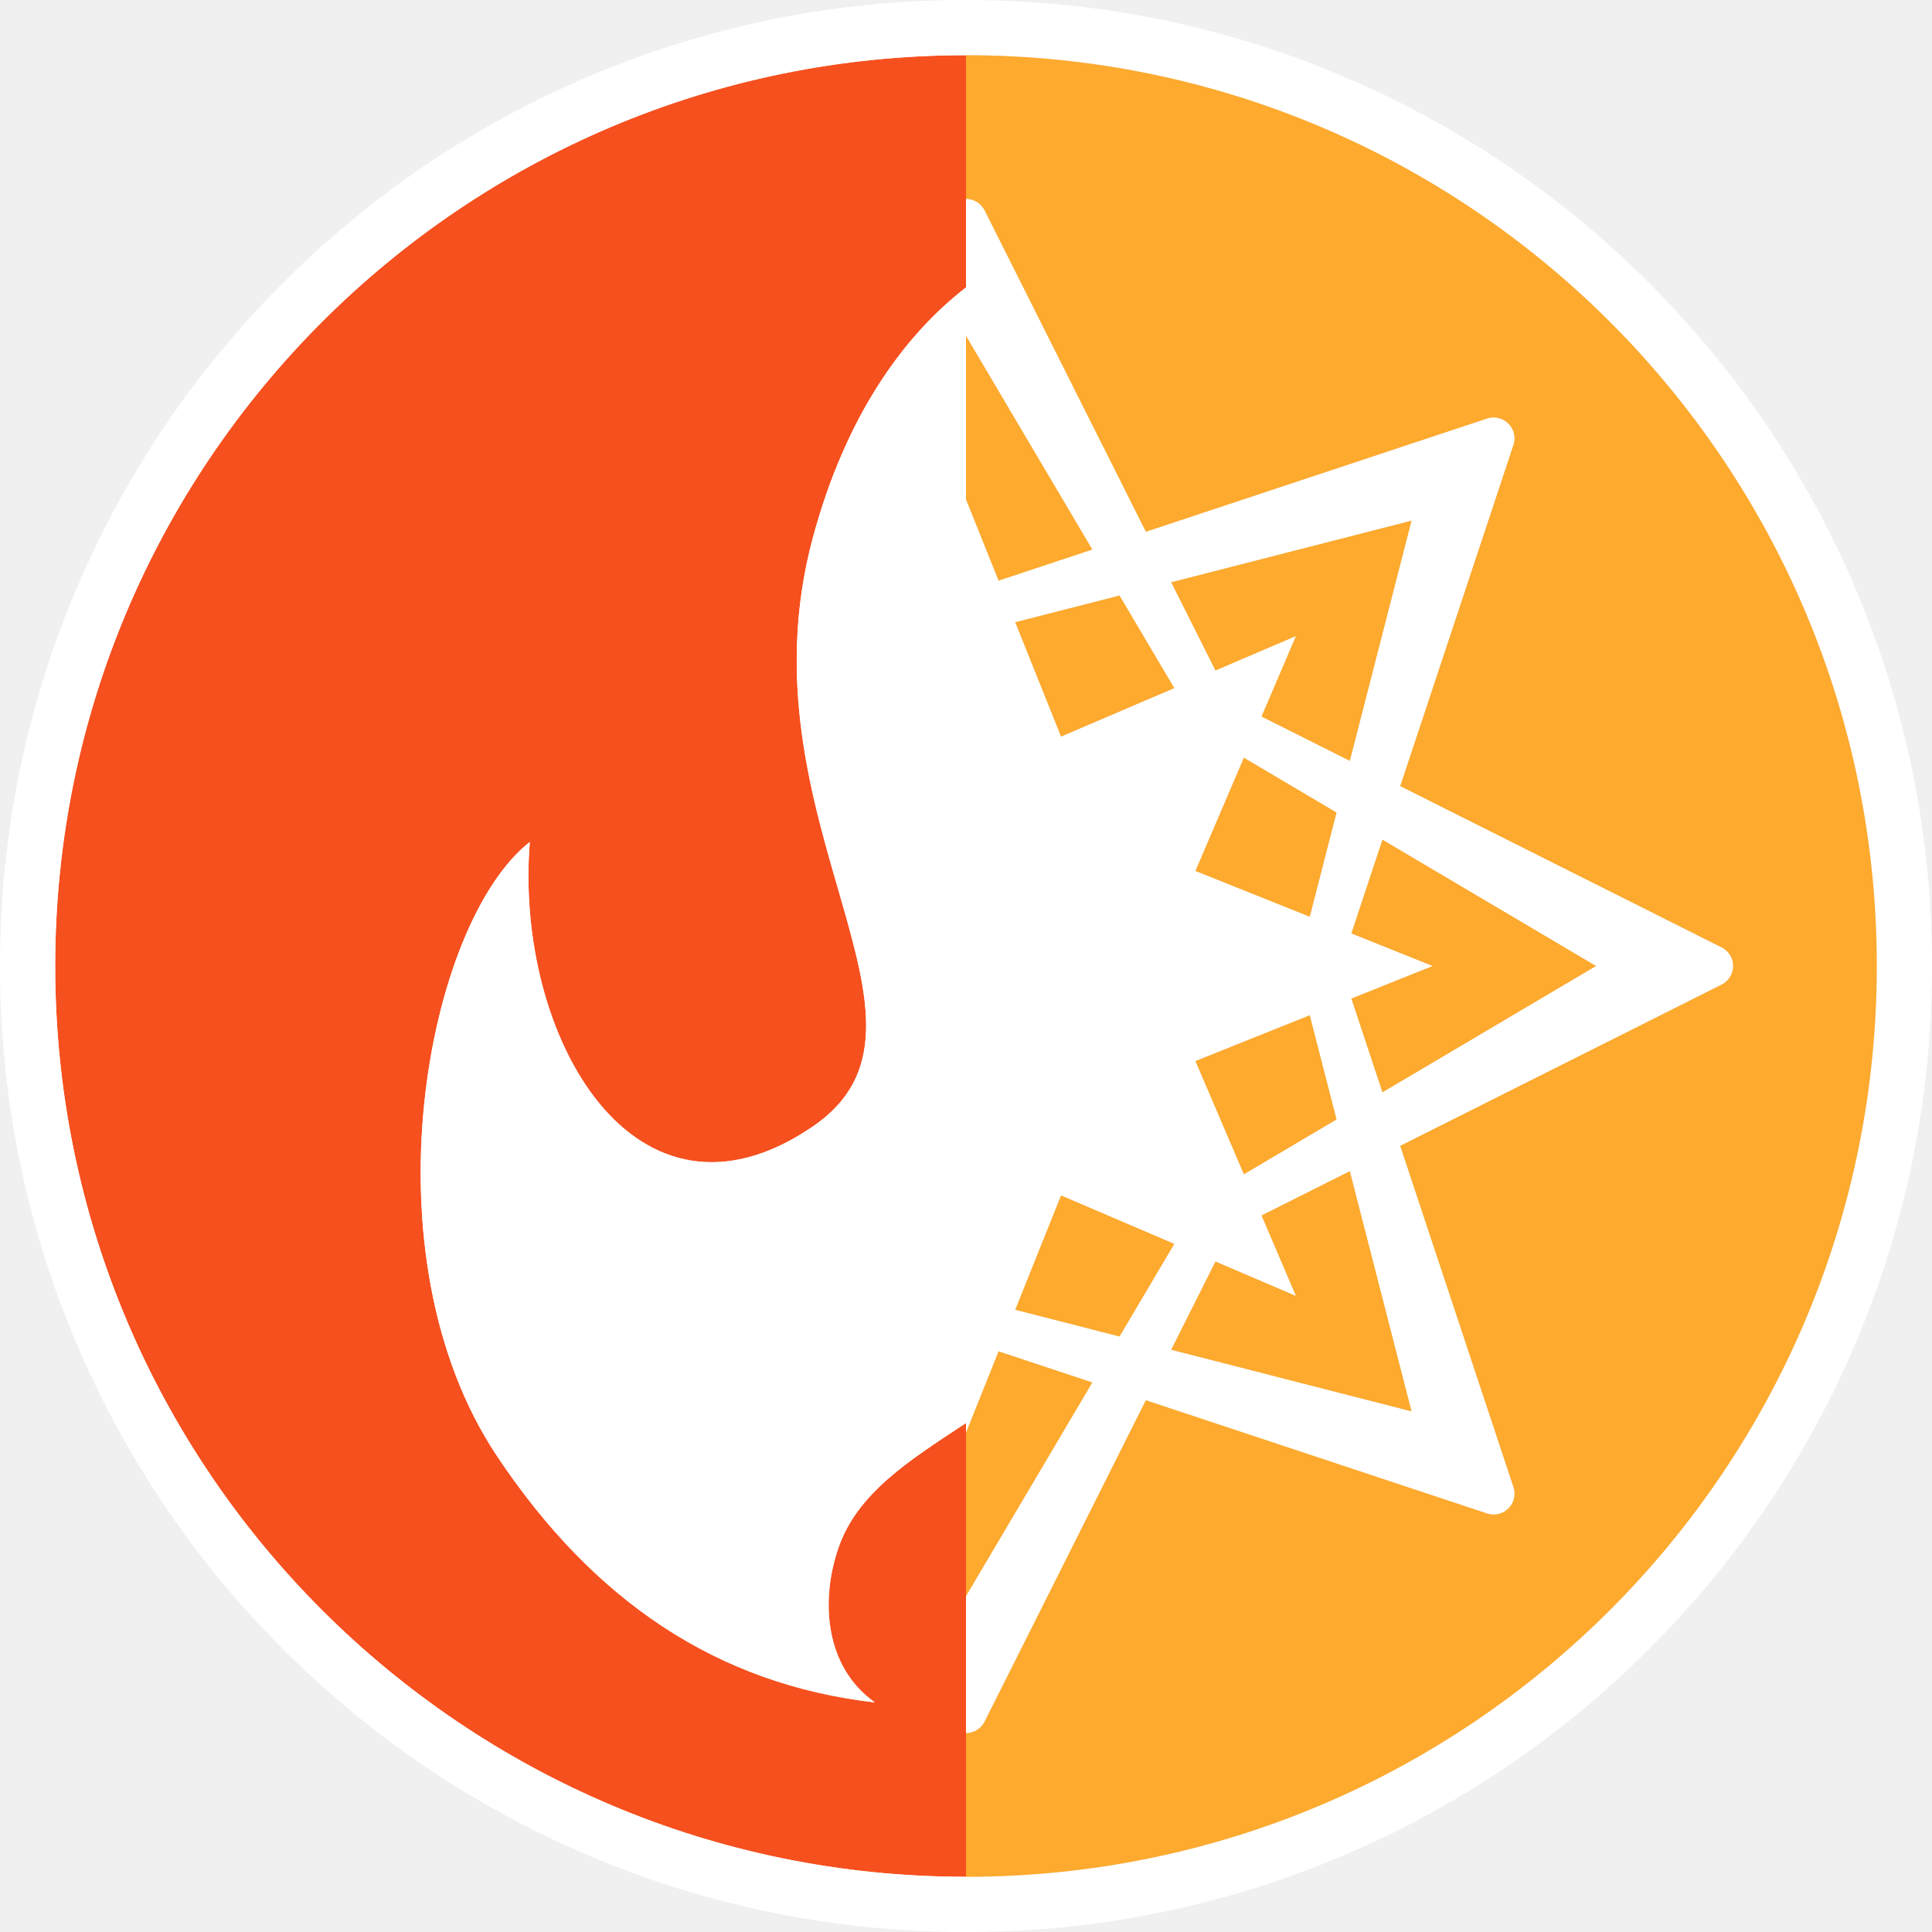
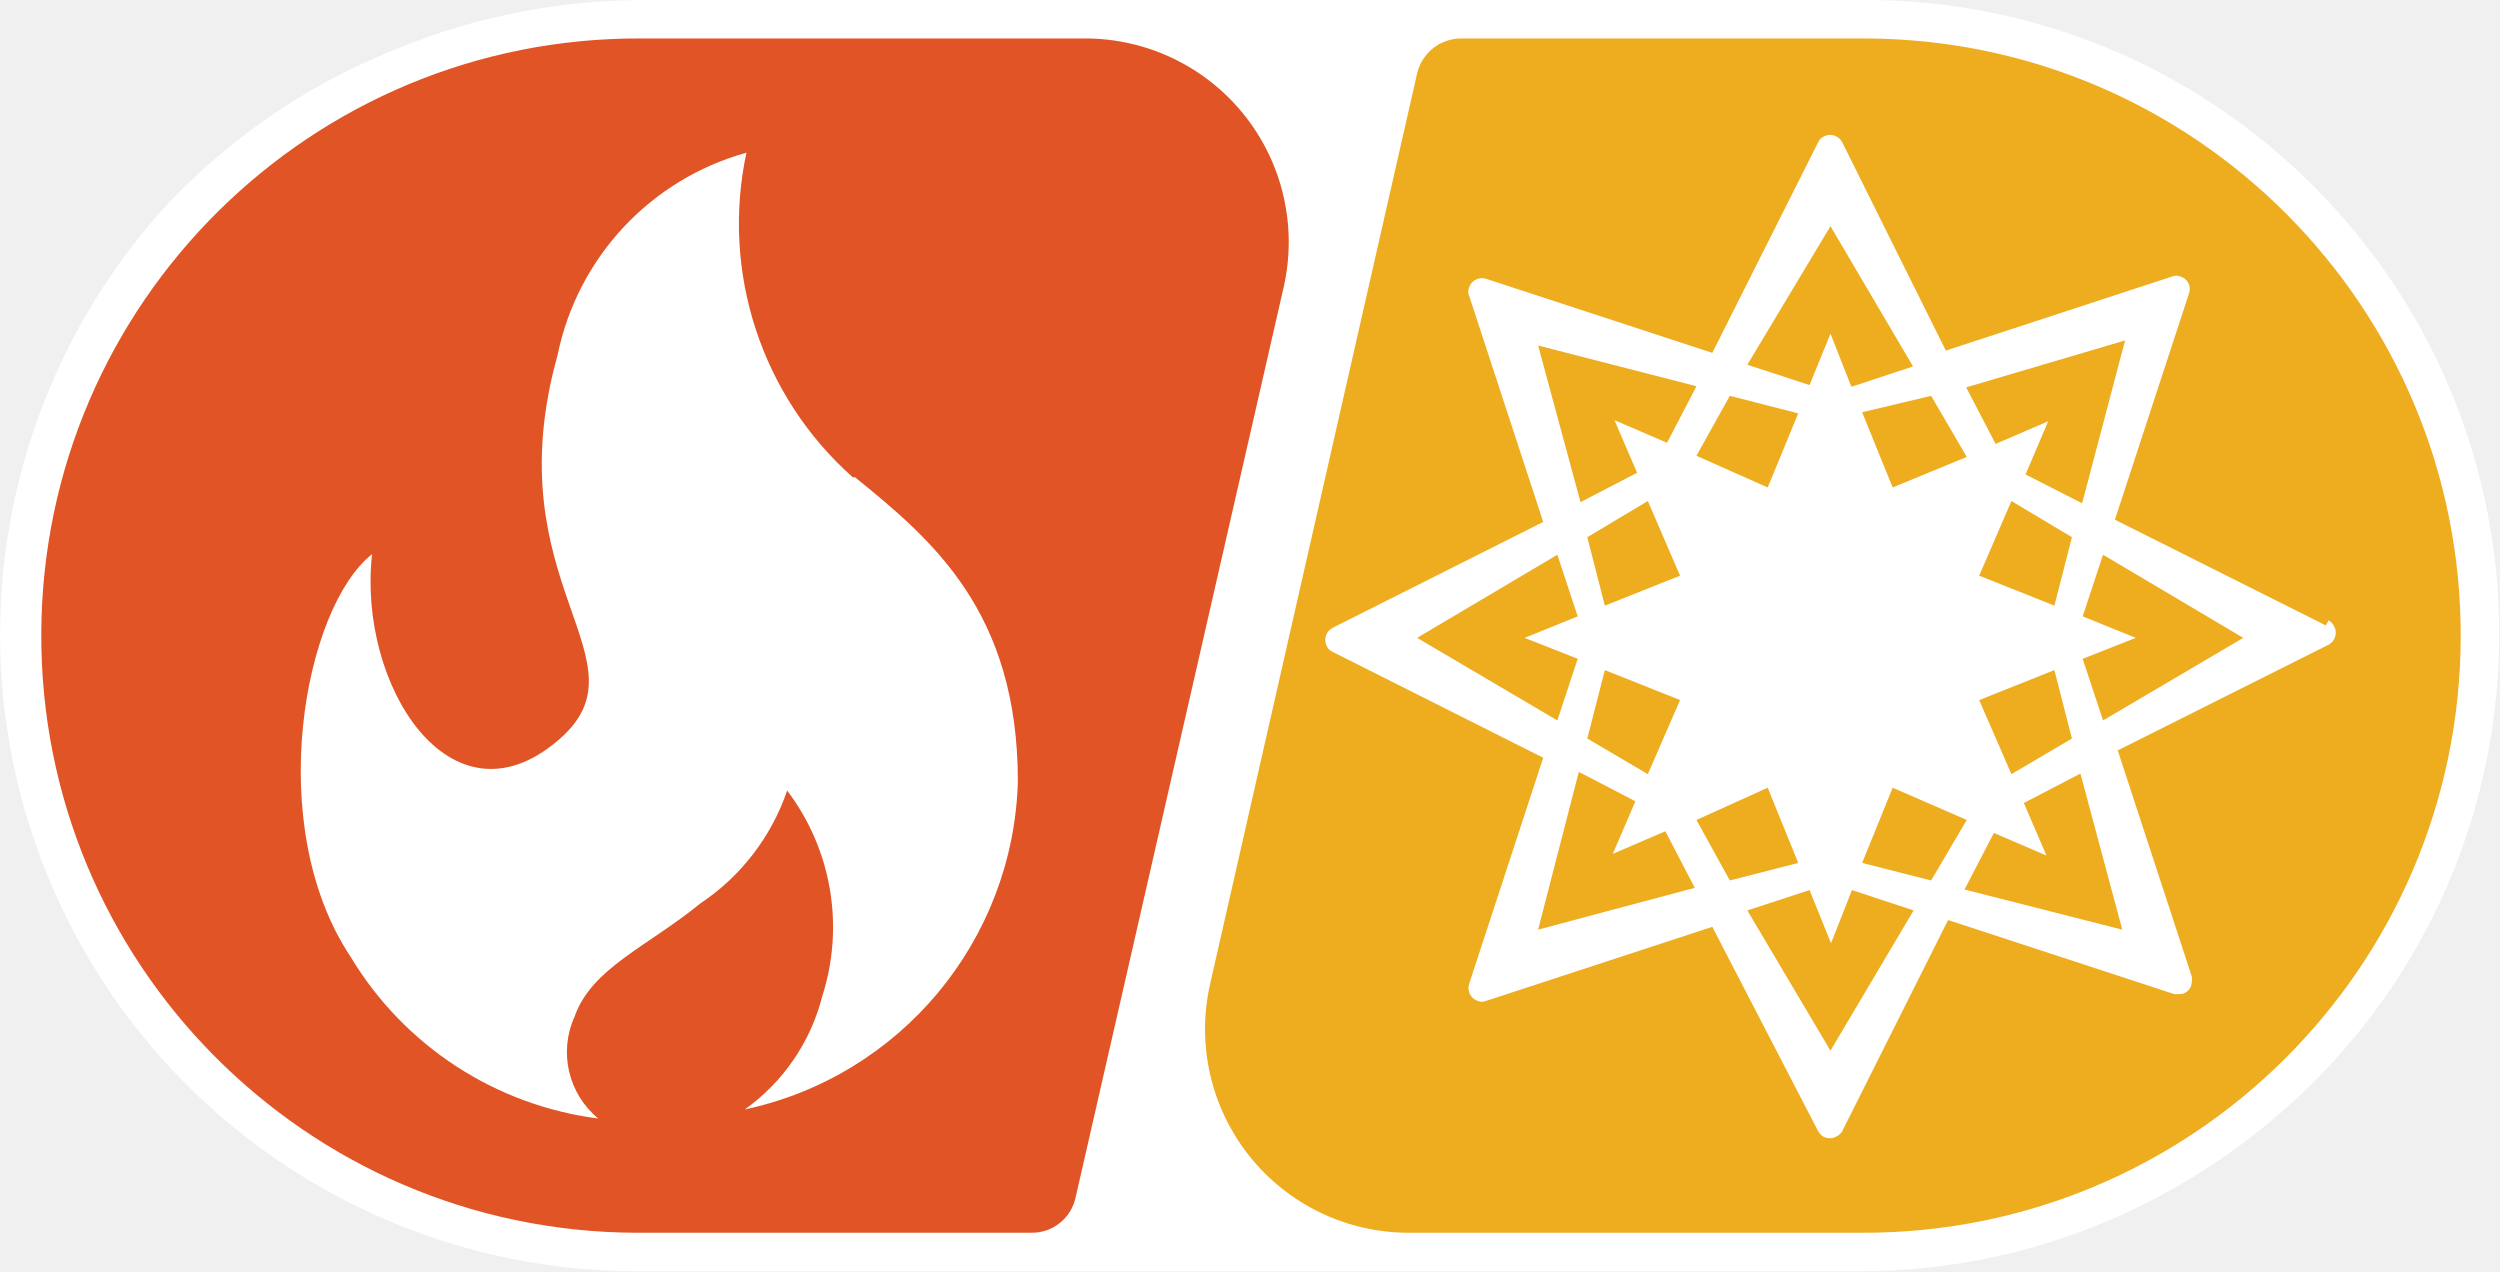
- <svg xmlns="http://www.w3.org/2000/svg" version="1.2" baseProfile="tiny-ps" viewBox="0 0 560 560" width="560" height="560">
-   <style>
- 		tspan { white-space:pre }
- 		.shp0 { fill: #f6501e } 
- 		.shp1 { fill: #ffffff } 
- 		.shp2 { fill: #fdaa2f } 
- 	</style>
-   <g id="Layer 1">
-     <g id="&lt;Group&gt;">
-       <g id="&lt;Group&gt;">
-         <g id="&lt;Group&gt;">
-           <path id="&lt;Path&gt;" class="shp0" d="M280 418.41L280 412.48C263.34 423.41 248.56 432.79 243.06 448.55C237.84 463.53 238.83 483 253.58 493.45C207.87 488.19 172.06 464.05 144.06 422.05C105.11 363.63 123.56 267.55 153.56 244.05C149.06 300.55 184.12 361.63 235.56 326.55C279.56 296.55 213.56 238.05 235.56 156.05C245.24 119.99 262.34 96.99 280 83.31L280 16C280 16 280 16 280 16C134.2 16 16 134.2 16 280C16 425.8 134.2 544 280 544C280 544 280 544 280 544L280 431L280 418.41Z" />
-           <path id="&lt;Compound Path&gt;" fill-rule="evenodd" class="shp1" d="M560 280C560 317.79 552.6 354.46 537.99 388.99C523.89 422.34 503.7 452.28 477.99 477.99C452.28 503.7 422.34 523.89 388.99 537.99C354.46 552.59 317.79 560 280 560C280 560 280 560 280 560C280 560 280 560 280 560C242.21 560 205.54 552.59 171.01 537.99C137.66 523.89 107.72 503.7 82.01 477.99C56.3 452.28 36.11 422.34 22.01 388.99C7.4 354.46 0 317.79 0 280C0 242.21 7.4 205.54 22.01 171.01C36.11 137.66 56.3 107.72 82.01 82.01C107.72 56.3 137.66 36.11 171.01 22.01C205.54 7.4 242.21 0 280 0C280 0 280 0 280 0C280 0 280 0 280 0C317.79 0 354.46 7.4 388.99 22.01C422.34 36.11 452.28 56.3 477.99 82.01C503.7 107.72 523.89 137.66 537.99 171.01C552.6 205.54 560 242.21 560 280ZM544 280C544 134.2 425.8 16 280 16C280 16 280 16 280 16C280 16 280 16 280 16C134.2 16 16 134.2 16 280C16 425.8 134.2 544 280 544C280 544 280 544 280 544C280 544 280 544 280 544C425.8 544 544 425.8 544 280Z" />
-         </g>
-       </g>
-       <g id="&lt;Group&gt;">
-         <g id="&lt;Group&gt;">
-           <path id="&lt;Path&gt;" class="shp2" d="M307.53 213.55L340.43 199.47L324.52 172.57L294.22 180.33L307.53 213.55Z" />
-           <path id="&lt;Path&gt;" class="shp2" d="M307.53 346.45L294.22 379.67L324.52 387.44L340.43 360.53L307.53 346.45Z" />
-           <path id="&lt;Path&gt;" class="shp2" d="M360.53 340.43L387.45 324.5L379.67 294.22L346.45 307.53L360.53 340.43Z" />
-           <path id="&lt;Path&gt;" class="shp2" d="M375.57 184.43L365.61 207.71L391.28 220.59L409.2 150.86L339.42 168.75L352.29 194.39L375.57 184.43Z" />
-           <path id="&lt;Path&gt;" class="shp2" d="M387.45 235.5L360.53 219.57L346.45 252.47L379.67 265.78L387.45 235.5Z" />
-           <path id="&lt;Path&gt;" class="shp2" d="M391.65 270.58L415.15 280L391.65 289.42L400.69 316.67L462.69 280L400.69 243.33L391.65 270.58Z" />
-           <path id="&lt;Path&gt;" class="shp2" d="M289.42 168.35L316.68 159.31L280.05 97.37L280 97.46L280 129.01L280 141.6L280 144.85L280 144.85L289.42 168.35Z" />
-           <path id="&lt;Path&gt;" class="shp2" d="M544 280C544 134.2 425.8 16 280 16C280 16 280 16 280 16L280 57.69C280 57.69 280 57.69 280 57.69C282.27 57.69 284.34 58.97 285.36 61L332.12 154.18L431.06 121.35C433.21 120.63 435.59 121.2 437.19 122.81C438.8 124.41 439.36 126.78 438.65 128.94L405.82 227.88L499 274.64C501.03 275.65 502.31 277.73 502.31 280C502.31 282.27 501.03 284.34 499 285.36L405.81 332.11L438.65 431.06C439.36 433.22 438.8 435.59 437.19 437.19C436.05 438.34 434.52 438.95 432.95 438.95C432.32 438.95 431.68 438.85 431.06 438.65L332.11 405.82L285.36 499C284.34 501.03 282.27 502.31 280 502.31C280 502.31 280 502.31 280 502.31L280 544C280 544 280 544 280 544C425.8 544 544 425.8 544 280Z" />
-           <path id="&lt;Path&gt;" class="shp2" d="M365.61 352.29L375.57 375.57L352.29 365.61L339.42 391.26L409.2 409.15L391.28 339.41L365.61 352.29Z" />
-           <path id="&lt;Path&gt;" class="shp2" d="M316.68 400.69L289.42 391.65L280 415.15L280 415.15L280 418.41L280 431L280 462.55L280.05 462.64L316.68 400.69Z" />
-           <path id="&lt;Compound Path&gt;" fill-rule="evenodd" class="shp1" d="M502.31 280C502.31 282.27 501.03 284.34 499 285.36L405.81 332.11L438.65 431.06C439.36 433.22 438.8 435.59 437.19 437.19C436.05 438.34 434.52 438.95 432.95 438.95C432.32 438.95 431.68 438.85 431.06 438.65L332.11 405.82L285.36 499C284.34 501.03 282.27 502.31 280 502.31C280 502.31 280 502.31 280 502.31L280 462.55L280.05 462.64L316.68 400.69L289.42 391.65L280 415.15L280 415.15L280 412.48C263.34 423.41 248.56 432.79 243.06 448.55C237.84 463.53 238.83 483 253.58 493.45C207.87 488.19 172.06 464.05 144.06 422.05C105.11 363.63 123.56 267.55 153.56 244.05C149.06 300.55 184.12 361.63 235.56 326.55C279.56 296.55 213.56 238.05 235.56 156.05C245.24 119.99 262.34 96.99 280 83.31L280 57.69C280 57.69 280 57.69 280 57.69C282.27 57.69 284.34 58.97 285.36 61L332.12 154.18L431.06 121.35C433.21 120.63 435.59 121.2 437.19 122.81C438.8 124.41 439.36 126.78 438.65 128.94L405.82 227.88L499 274.64C501.03 275.65 502.31 277.73 502.31 280ZM339.42 168.75L352.29 194.39L375.57 184.43L365.61 207.71L391.28 220.59L409.2 150.86L339.42 168.75ZM387.45 235.5L360.53 219.57L346.45 252.47L379.67 265.78L387.45 235.5ZM379.67 294.22L346.45 307.53L360.53 340.43L387.45 324.5L379.67 294.22ZM324.52 172.57L294.22 180.33L307.53 213.55L340.43 199.47L324.52 172.57ZM289.42 168.35L316.68 159.31L280.05 97.37L280 97.46L280 144.85L280 144.85L289.42 168.35ZM340.43 360.53L307.53 346.45L294.22 379.67L324.52 387.44L340.43 360.53ZM391.28 339.41L365.61 352.29L375.57 375.57L352.29 365.61L339.42 391.26L409.2 409.15L391.28 339.41ZM462.69 280L400.69 243.33L391.65 270.58L415.15 280L391.65 289.42L400.69 316.67L462.69 280Z" />
-         </g>
-       </g>
-     </g>
-   </g>
+ <svg xmlns="http://www.w3.org/2000/svg" viewBox="0 0 44.21 22.48">
+   <path d="m40.9 3.28a11.17 11.17 0 0 0 -7.9-3.28h-21.66a11.63 11.63 0 0 0 -4.65 1 11.31 11.31 0 0 0 -3.69 2.57 11.26 11.26 0 0 0 8.25 18.91h21.63a11.2 11.2 0 0 0 4.42-.9 11.59 11.59 0 0 0 3.62-2.45 11.2 11.2 0 0 0 0-15.83" fill="#fff" />
+   <path d="m24.91 21.8h8a10.56 10.56 0 0 0 .09-21.12h-7.16a.8.8 0 0 0 -.78.62l-3.66 16.1a3.6 3.6 0 0 0 3.51 4.4" fill="#eeac1f" />
+   <path d="m41.13 11.06-3.73-1.87 1.31-4a.23.23 0 0 0 -.15-.3.19.19 0 0 0 -.15 0l-4 1.31-1.83-3.68a.24.24 0 0 0 -.32-.11.2.2 0 0 0 -.11.11l-1.87 3.72-4-1.31a.24.24 0 0 0 -.3.15.19.19 0 0 0 0 .15l1.31 4-3.72 1.87a.24.24 0 0 0 -.11.32.2.2 0 0 0 .11.11l3.72 1.87-1.31 4a.24.24 0 0 0 .15.3.19.19 0 0 0 .15 0l4-1.31 1.87 3.61a.23.23 0 0 0 .32.1.22.22 0 0 0 .11-.1l1.87-3.73 4 1.31h.07a.22.22 0 0 0 .24-.23.19.19 0 0 0 0-.08l-1.31-4 3.73-1.87a.24.24 0 0 0 .1-.32.27.27 0 0 0 -.1-.11m-3.6-4.95-.76 2.88-1-.51.4-.94-.93.4-.52-1zm-4.11 2.6-.54-1.33 1.22-.29.63 1.08zm-2.21 0-1.26-.56.59-1.06 1.21.31zm-1.55 1.56-1.33.53-.31-1.21 1.07-.64zm0 2.2-.57 1.31-1.07-.63.31-1.21zm1.55 1.55.54 1.33-1.21.31-.59-1.07zm2.21 0 1.31.57-.63 1.07-1.22-.31zm1.53-1.55 1.33-.53.31 1.21-1.07.63zm0-2.2.57-1.32 1.07.64-.31 1.21zm-2.63-6.18 1.46 2.48-1.09.36-.37-.94-.37.91-1.1-.36zm-5.17 2.11 2.8.72-.52 1-.93-.4.4.93-1 .52zm-2.14 5.17 2.48-1.47.36 1.09-.94.38.94.37-.36 1.09zm2.14 5.16.72-2.79 1 .52-.4.93.93-.4.52 1zm5.17 2.14-1.47-2.48 1.1-.36.38.94.37-.94 1.09.36zm5.16-2.14-2.79-.71.52-1 .93.4-.4-.93 1-.52zm-.34-3.7-.36-1.09.94-.37-.94-.38.36-1.09 2.48 1.47z" fill="#fff" />
+   <path d="m19.19.68h-7.85a10.56 10.56 0 0 0 -.1 21.12h7a.79.79 0 0 0 .78-.62l3.68-16.1a3.6 3.6 0 0 0 -3.51-4.4" fill="#e15426" />
+   <path d="m15.08 8.44a6 6 0 0 1 -1.88-5.74 4.69 4.69 0 0 0 -3.34 3.58c-1.14 4.08 1.69 5.4 0 6.82-1.9 1.61-3.54-1-3.28-3.3-1.2.94-1.93 4.79-.38 7.12a6 6 0 0 0 4.38 2.86 1.52 1.52 0 0 1 -.42-1.8c.3-.86 1.29-1.24 2.22-2a3.92 3.92 0 0 0 1.54-2 4 4 0 0 1 .62 3.64 3.52 3.52 0 0 1 -1.37 2 6.11 6.11 0 0 0 4.83-5.8c0-3-1.51-4.27-2.88-5.38" fill="#fff" />
</svg>
